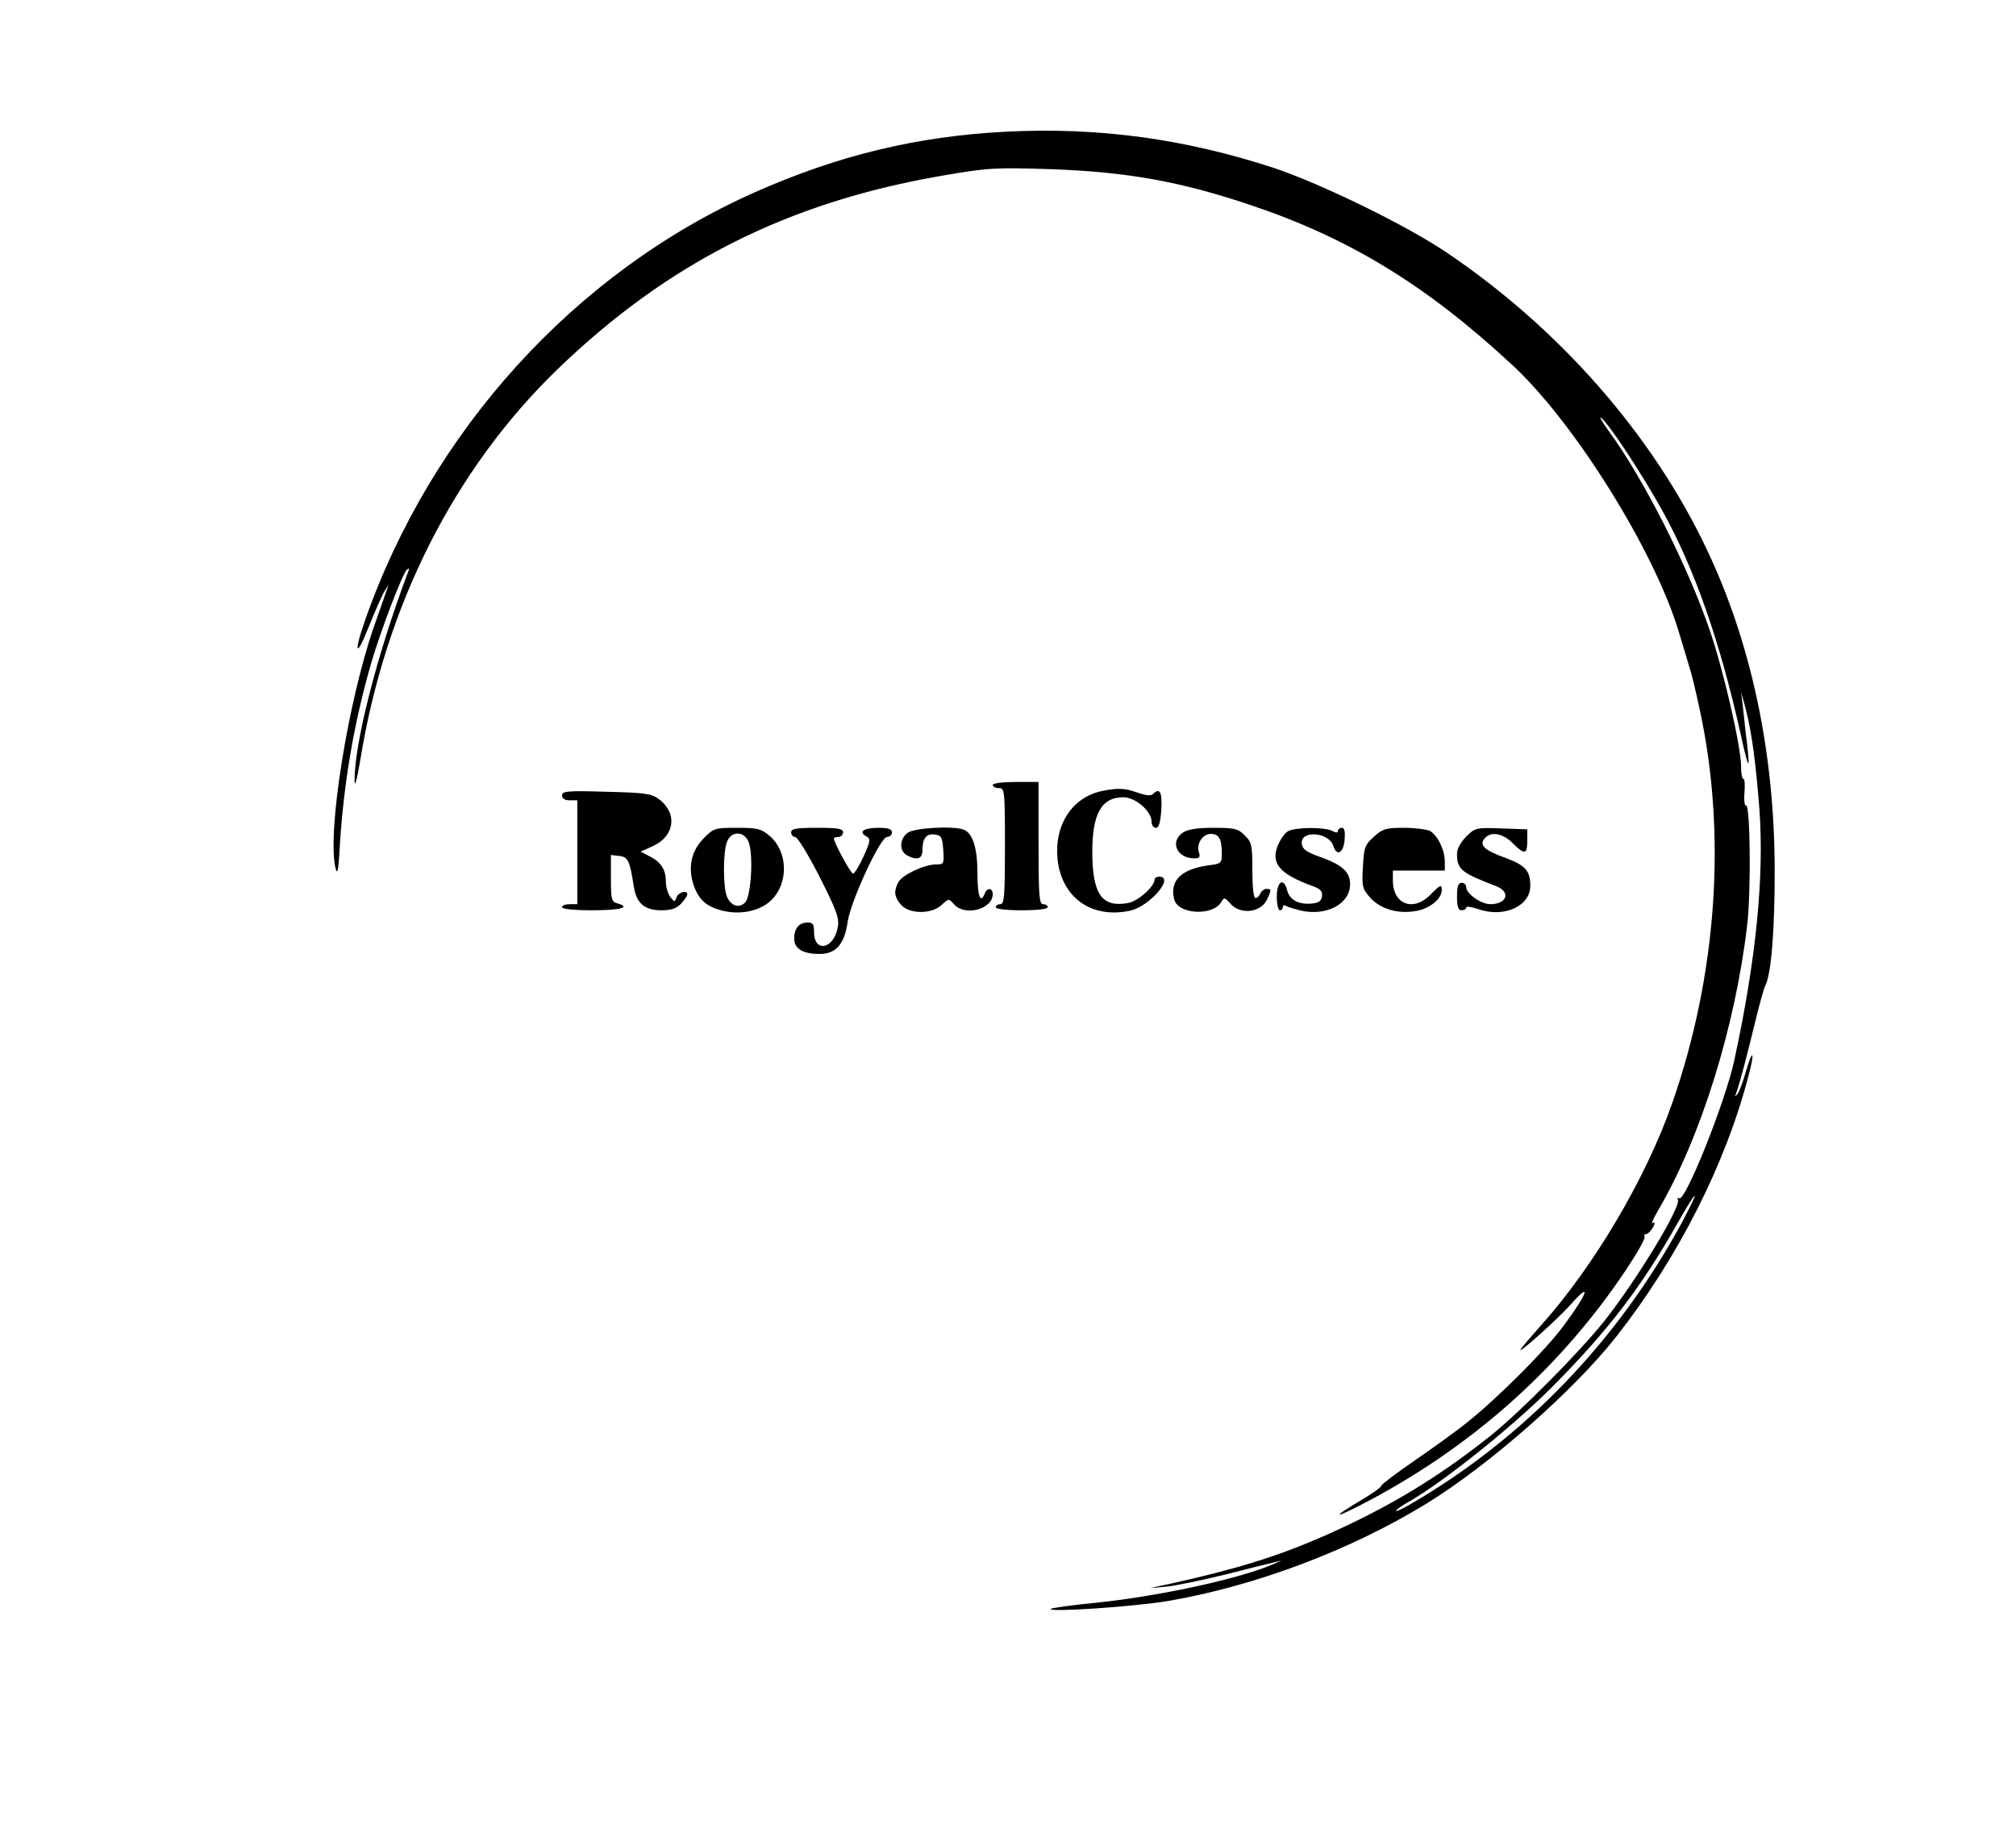
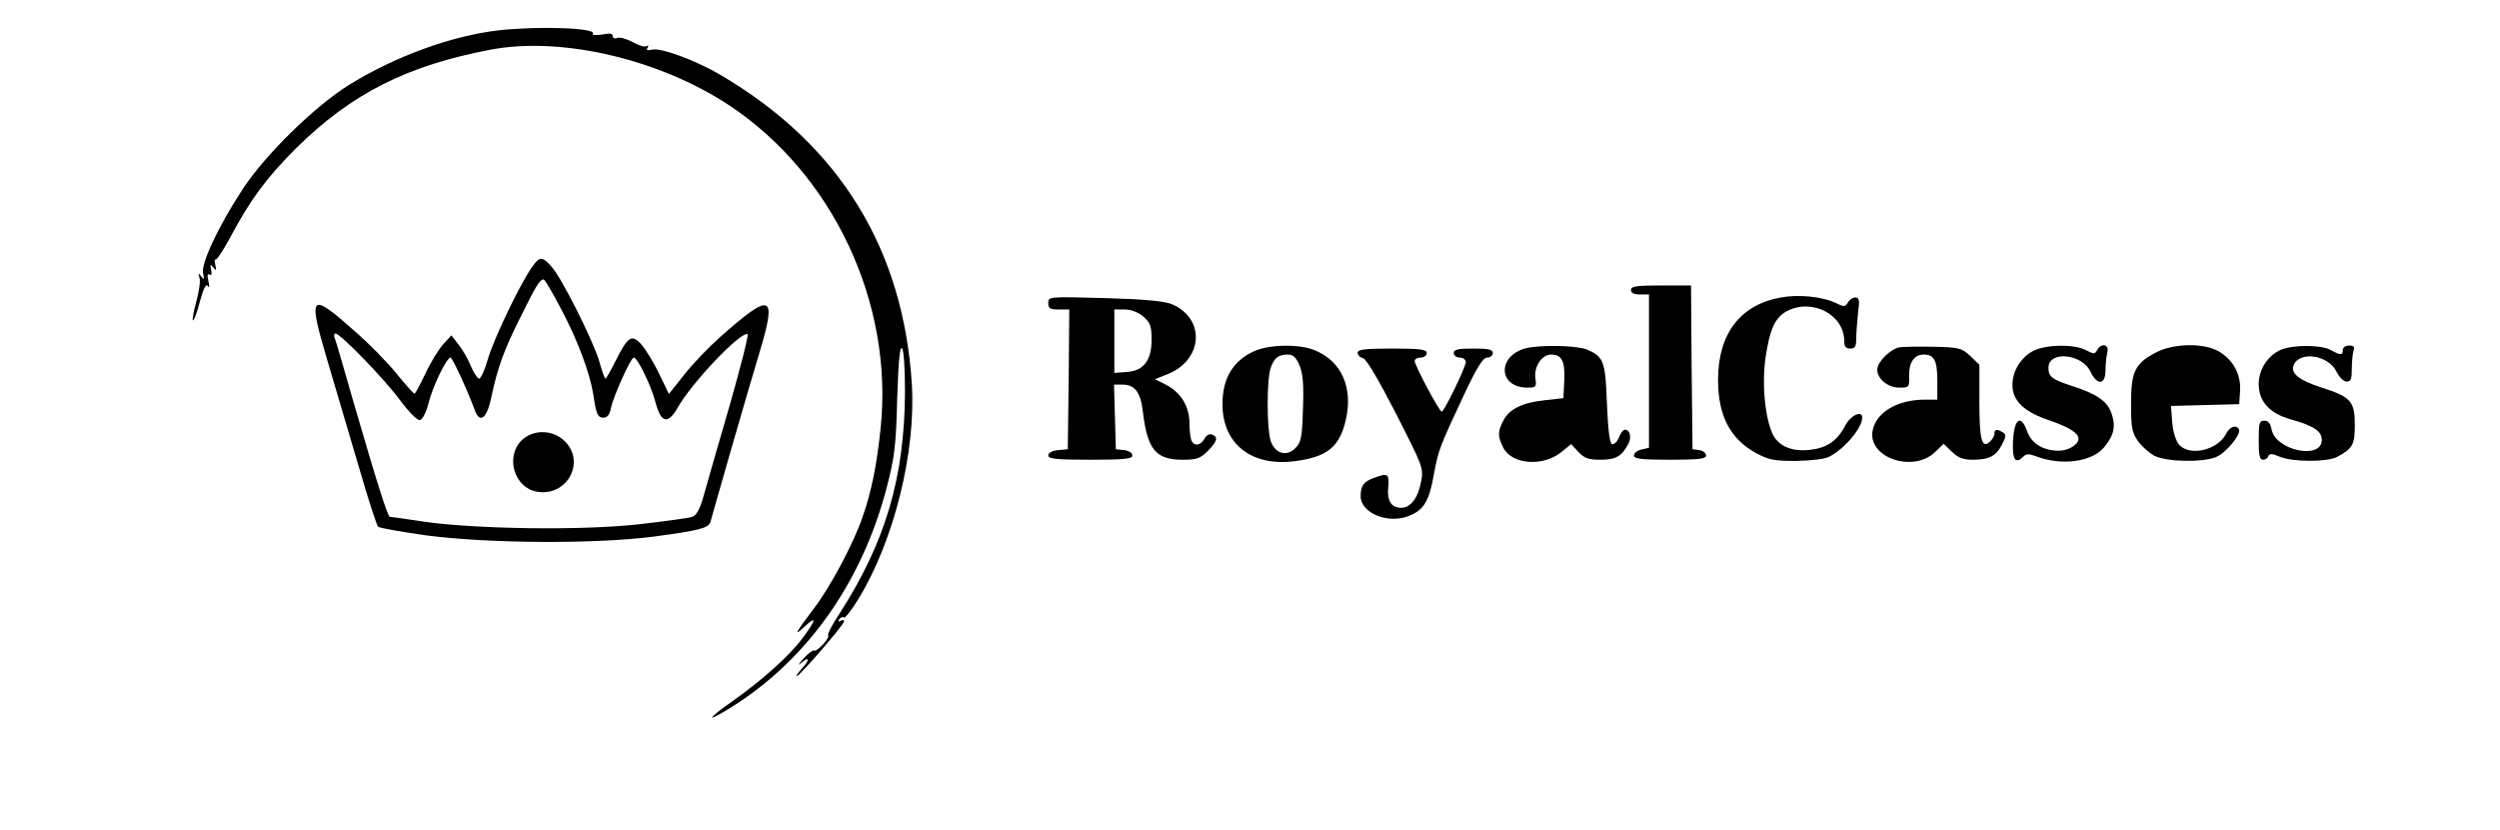
- <svg xmlns="http://www.w3.org/2000/svg" version="1.0" width="660pt" height="600pt" viewBox="0 0 660 600" preserveAspectRatio="xMidYMid meet">
-   <g transform="translate(0,600) scale(0.1,-0.1)" fill="#000000" stroke="none">
-     <path d="M3295 5569 c-294 -15 -553 -78 -825 -199 -587 -261 -1059 -781 -1276 -1404 -38 -109 -27 -121 14 -16 21 52 44 104 51 115 l13 20 -7 -20 c-4 -11 -23 -65 -42 -120 -84 -244 -152 -668 -125 -785 7 -28 10 -12 15 79 13 203 47 400 103 593 30 102 101 289 116 303 8 7 9 4 3 -10 -102 -271 -177 -567 -174 -684 1 -20 9 14 19 74 82 503 307 948 643 1274 363 351 756 549 1262 636 152 26 170 27 360 21 244 -9 420 -40 648 -117 321 -107 576 -262 857 -523 203 -187 465 -607 545 -871 15 -49 31 -103 36 -120 6 -16 21 -79 34 -140 88 -407 56 -866 -90 -1285 -86 -247 -257 -536 -431 -730 -27 -30 -56 -64 -64 -75 -23 -31 117 94 160 142 72 82 60 42 -21 -67 -56 -77 -215 -236 -314 -315 -38 -31 -118 -88 -176 -128 -58 -40 -106 -76 -107 -81 0 -5 -33 -28 -74 -52 -100 -60 -76 -55 41 7 343 184 624 437 835 753 36 54 63 102 60 107 -3 5 -1 9 5 9 6 0 15 10 22 21 8 15 8 19 0 15 -6 -4 1 14 17 41 140 238 253 602 292 935 13 109 10 399 -4 391 -4 -3 -7 15 -5 41 2 25 1 46 -3 46 -5 0 -8 18 -8 40 0 66 -57 313 -102 445 -73 214 -219 501 -332 655 -22 30 -32 49 -24 42 27 -22 130 -178 197 -298 109 -195 192 -434 260 -739 28 -129 33 -125 15 15 -1 13 -5 47 -8 75 l-6 50 15 -55 c20 -78 33 -175 45 -330 16 -220 -11 -492 -82 -820 -29 -136 -161 -466 -181 -453 -5 3 -7 1 -4 -4 13 -21 -137 -267 -241 -398 -84 -105 -276 -298 -372 -375 -176 -140 -336 -236 -549 -330 -152 -66 -280 -106 -501 -155 l-65 -14 55 5 c30 3 116 21 190 39 74 19 146 37 160 40 l25 6 -25 -11 c-107 -47 -367 -104 -573 -126 -83 -8 -154 -18 -157 -21 -11 -12 272 7 385 26 285 49 596 166 844 318 207 127 485 372 623 548 203 259 358 566 433 856 21 78 13 88 -9 12 -9 -32 -21 -65 -27 -73 -9 -12 -10 -11 -4 5 13 36 34 119 60 225 14 58 29 114 35 125 19 39 30 180 30 373 0 388 -77 749 -224 1057 -179 376 -483 721 -851 969 -132 89 -409 224 -564 276 -293 96 -575 134 -876 119z m2214 -3566 c-210 -390 -520 -712 -891 -927 -27 -16 -48 -25 -48 -22 0 3 21 18 48 33 117 69 333 242 463 372 183 184 293 328 410 535 29 52 55 93 57 91 2 -2 -16 -38 -39 -82z" />
-     <path d="M3250 3430 c0 -5 9 -10 20 -10 19 0 20 -7 20 -190 0 -162 -2 -190 -15 -190 -8 0 -15 -4 -15 -10 0 -6 35 -10 85 -10 50 0 85 4 85 10 0 6 -7 10 -15 10 -13 0 -15 29 -15 200 l0 200 -75 0 c-43 0 -75 -4 -75 -10z" />
-     <path d="M3610 3411 c-99 -20 -158 -109 -148 -222 13 -128 112 -198 239 -170 64 15 146 111 94 111 -8 0 -15 -4 -15 -9 0 -23 -54 -71 -86 -77 -85 -16 -117 27 -118 161 -1 130 29 185 102 185 39 0 92 -46 92 -79 0 -12 6 -21 14 -21 10 0 15 17 18 60 3 58 -5 73 -28 50 -6 -6 -24 -4 -49 5 -44 15 -62 16 -115 6z" />
-     <path d="M1840 3396 c0 -10 9 -16 25 -16 l25 0 0 -170 0 -170 -25 0 c-14 0 -25 -4 -25 -10 0 -6 40 -10 100 -10 92 0 128 10 80 23 -18 5 -20 14 -20 82 l0 76 27 -3 c29 -3 35 -16 48 -101 9 -54 35 -77 90 -77 33 0 50 6 65 22 11 12 20 25 20 30 0 15 -28 8 -35 -9 -6 -17 -7 -17 -21 1 -8 11 -14 33 -14 49 0 39 -15 64 -52 83 l-31 16 40 18 c72 32 82 108 20 154 -25 18 -45 21 -173 24 -127 4 -144 2 -144 -12z" />
-     <path d="M2305 3257 c-40 -40 -53 -92 -36 -149 16 -50 40 -74 91 -88 62 -17 129 -3 166 34 57 57 53 160 -7 210 -27 23 -40 26 -106 26 -72 0 -76 -1 -108 -33z m146 -14 c16 -41 8 -179 -12 -198 -20 -20 -48 -10 -60 22 -12 32 -12 145 1 177 14 37 57 36 71 -1z" />
-     <path d="M2590 3275 c0 -8 6 -15 13 -15 8 0 43 -58 80 -130 55 -109 65 -135 60 -164 -12 -73 -78 -87 -78 -17 0 25 -4 31 -20 31 -29 0 -45 -19 -45 -52 0 -34 28 -51 84 -51 53 0 81 33 91 105 10 68 107 278 129 278 9 0 16 7 16 15 0 11 -12 15 -44 15 -48 0 -67 -13 -40 -28 15 -8 14 -15 -9 -66 -14 -31 -30 -56 -34 -56 -8 0 -63 102 -63 115 0 3 7 5 15 5 8 0 15 7 15 15 0 12 -16 15 -85 15 -69 0 -85 -3 -85 -15z" />
-     <path d="M2972 3274 c-27 -19 -29 -60 -3 -74 34 -18 51 -12 51 18 0 38 13 54 41 50 21 -3 24 -9 27 -50 3 -47 2 -48 -25 -48 -39 -1 -109 -34 -122 -58 -15 -29 -14 -46 7 -72 26 -33 101 -34 134 -3 24 22 24 22 41 3 35 -41 127 -17 127 33 0 21 -19 22 -26 2 -14 -36 -24 -9 -24 65 0 84 -15 132 -45 144 -34 13 -160 6 -183 -10z" />
-     <path d="M3872 3274 c-43 -30 -19 -84 38 -84 17 0 20 4 15 20 -9 28 12 60 39 60 27 0 36 -17 36 -64 0 -32 -2 -34 -45 -39 -89 -13 -126 -50 -111 -111 12 -50 128 -56 155 -8 8 15 11 14 28 -5 32 -39 101 -31 121 12 15 33 15 35 -2 35 -8 0 -16 -7 -20 -15 -3 -8 -10 -15 -16 -15 -6 0 -10 35 -10 90 0 83 -2 93 -25 115 -21 22 -33 25 -102 25 -55 0 -85 -5 -101 -16z" />
-     <path d="M4217 3279 c-11 -6 -25 -27 -33 -45 -25 -60 4 -95 114 -135 25 -9 32 -17 30 -33 -2 -16 -11 -22 -35 -24 -41 -4 -71 12 -79 43 -11 44 -34 30 -34 -20 0 -25 5 -45 10 -45 6 0 10 5 10 11 0 5 5 7 11 3 6 -4 28 -10 48 -15 84 -19 161 22 161 86 0 41 -26 64 -99 90 -43 15 -57 25 -59 42 -7 46 88 40 103 -6 11 -36 33 -24 37 19 2 28 0 40 -9 40 -7 0 -13 -5 -13 -10 0 -7 -6 -7 -19 0 -25 13 -121 12 -144 -1z" />
-     <path d="M4498 3261 c-29 -26 -33 -35 -36 -98 -4 -66 -2 -72 24 -102 36 -39 95 -55 157 -42 42 10 77 40 77 67 0 20 -5 18 -38 -16 -56 -56 -122 -30 -122 47 l0 33 85 0 85 0 0 30 c0 38 -24 86 -49 100 -11 5 -49 10 -85 10 -58 0 -69 -3 -98 -29z" />
-     <path d="M4800 3261 c-18 -18 -30 -40 -30 -56 0 -51 13 -62 128 -106 49 -19 36 -59 -19 -59 -30 0 -79 34 -79 56 0 8 -7 14 -15 14 -11 0 -15 -12 -15 -45 0 -33 4 -45 15 -45 8 0 15 4 15 9 0 5 19 2 42 -6 83 -28 168 11 168 77 0 49 -16 67 -80 91 -70 25 -88 42 -70 64 20 24 59 18 92 -15 39 -39 48 -38 48 8 l0 37 -85 3 c-83 3 -86 2 -115 -27z" />
+ <svg xmlns="http://www.w3.org/2000/svg" version="1.0" width="832pt" height="276pt" viewBox="0 0 832 276" preserveAspectRatio="xMidYMid meet">
+   <g transform="translate(0,276) scale(0.1,-0.1)" fill="#000000" stroke="none">
+     <path d="M1660 2659 c-157 -18 -345 -87 -497 -181 -115 -71 -282 -235 -356 -349 -80 -122 -138 -246 -131 -278 5 -21 3 -23 -6 -11 -10 13 -11 12 -6 -4 4 -10 -1 -45 -10 -78 -9 -32 -14 -61 -12 -64 3 -3 14 25 23 61 12 45 21 62 27 53 5 -8 6 -2 2 16 -5 19 -3 27 4 22 6 -4 8 2 5 16 -4 19 -3 20 7 8 10 -12 11 -11 7 8 -3 13 -3 21 0 18 4 -3 25 29 49 73 68 128 122 200 220 298 185 182 369 275 649 328 235 44 560 -32 792 -185 346 -229 548 -658 505 -1074 -13 -125 -30 -209 -60 -296 -30 -88 -107 -232 -160 -302 -65 -86 -72 -99 -34 -64 43 40 40 24 -7 -39 -44 -59 -134 -139 -233 -209 -74 -52 -90 -71 -30 -36 267 157 459 421 544 747 27 104 31 140 35 296 4 125 9 175 16 168 6 -6 10 -65 10 -148 -2 -284 -65 -497 -218 -735 -24 -36 -41 -69 -38 -72 8 -8 -38 -57 -47 -51 -4 2 -20 -10 -36 -28 -16 -18 -19 -24 -6 -13 28 24 29 10 0 -21 -12 -13 -19 -23 -15 -23 9 0 157 171 157 182 0 5 -5 6 -12 2 -7 -4 -8 -3 -4 5 4 6 11 9 16 6 4 -3 27 27 50 65 117 194 189 484 176 709 -28 453 -241 798 -636 1031 -81 48 -200 92 -228 85 -17 -4 -22 -2 -16 6 4 7 3 9 -4 5 -6 -3 -27 3 -46 14 -20 11 -43 17 -51 14 -8 -4 -15 -1 -15 6 0 9 -11 10 -36 5 -21 -3 -34 -2 -30 3 12 19 -180 26 -314 11z" />
+     <path d="M1772 1872 c-39 -53 -130 -244 -148 -308 -10 -35 -23 -64 -29 -64 -5 0 -18 19 -28 43 -9 23 -28 55 -41 71 l-23 30 -27 -29 c-15 -17 -42 -60 -59 -97 -18 -37 -34 -68 -37 -68 -3 0 -31 31 -61 68 -31 38 -92 100 -137 139 -151 134 -158 126 -92 -97 27 -91 74 -250 105 -355 30 -104 59 -193 64 -198 4 -4 77 -17 162 -29 210 -27 556 -29 754 -4 150 20 183 28 190 48 2 7 31 110 65 228 34 118 79 273 101 345 56 188 36 194 -136 41 -37 -33 -90 -88 -117 -123 l-51 -64 -33 68 c-18 38 -45 81 -59 97 -32 35 -44 27 -86 -56 -16 -32 -31 -58 -33 -58 -3 0 -12 26 -21 58 -21 70 -126 280 -160 316 -30 33 -39 33 -63 -2z m97 -142 c56 -106 94 -210 106 -281 10 -68 15 -79 34 -79 13 0 21 10 25 32 8 39 66 168 76 168 13 0 59 -96 73 -151 18 -67 41 -72 73 -16 46 82 209 254 233 245 4 -2 -23 -109 -60 -238 -38 -129 -76 -264 -86 -299 -12 -44 -24 -66 -38 -71 -11 -4 -92 -15 -180 -25 -188 -21 -540 -16 -715 9 -58 9 -108 16 -112 16 -7 0 -43 113 -122 385 -30 105 -57 198 -61 208 -4 9 -3 17 2 17 16 0 162 -150 215 -222 30 -40 58 -68 66 -66 9 2 21 26 29 57 13 54 60 151 73 151 6 0 56 -108 80 -173 17 -49 41 -31 56 42 20 95 41 155 97 266 51 103 64 125 77 125 4 0 30 -45 59 -100z" />
+     <path d="M1736 1294 c-54 -55 -24 -156 50 -170 100 -19 165 96 95 167 -40 40 -106 41 -145 3z" />
+     <path d="M5430 1795 c0 -10 10 -15 30 -15 l30 0 0 -255 0 -255 -25 -6 c-14 -3 -25 -12 -25 -20 0 -11 24 -14 120 -14 97 0 120 3 120 14 0 8 -10 16 -22 18 l-23 3 -3 273 -2 272 -100 0 c-82 0 -100 -3 -100 -15z" />
+     <path d="M5929 1770 c-135 -24 -209 -121 -209 -274 0 -119 40 -196 125 -243 44 -24 61 -27 135 -27 49 1 96 6 110 14 51 26 110 96 110 130 0 26 -39 8 -57 -27 -26 -50 -61 -74 -117 -80 -57 -7 -102 11 -122 48 -27 52 -39 169 -26 258 14 96 32 135 72 156 84 43 190 -12 190 -100 0 -18 5 -25 20 -25 16 0 20 7 20 33 0 17 3 56 6 85 6 43 4 52 -9 52 -9 0 -20 -8 -25 -17 -9 -15 -12 -15 -43 0 -44 20 -121 28 -180 17z" />
+     <path d="M3490 1751 c0 -17 6 -21 35 -21 l35 0 -2 -232 -3 -233 -32 -3 c-21 -2 -33 -9 -33 -18 0 -11 25 -14 140 -14 115 0 140 3 140 14 0 9 -12 16 -27 18 l-28 3 -3 108 -3 107 29 0 c40 0 60 -26 67 -90 15 -126 43 -160 132 -160 47 0 59 4 84 29 32 33 36 46 14 55 -9 3 -19 -3 -25 -14 -13 -24 -36 -26 -44 -4 -3 9 -6 34 -6 57 0 54 -29 101 -77 126 l-38 19 43 17 c118 48 126 185 13 233 -26 10 -88 16 -223 20 -187 5 -188 5 -188 -17z m316 -44 c23 -20 28 -32 28 -75 1 -70 -26 -106 -82 -110 l-42 -3 0 105 0 106 34 0 c22 0 45 -9 62 -23z" />
+     <path d="M4175 1591 c-70 -32 -105 -90 -105 -176 0 -132 96 -208 239 -190 110 14 151 47 172 139 24 107 -15 194 -103 230 -51 22 -153 20 -203 -3z m152 -48 c11 -28 14 -64 11 -145 -3 -94 -6 -110 -25 -129 -29 -30 -67 -19 -82 22 -14 41 -14 209 0 246 12 33 26 43 57 43 17 0 27 -9 39 -37z" />
+     <path d="M5076 1600 c-93 -28 -86 -130 9 -130 29 0 31 2 27 30 -6 39 21 80 52 80 36 0 47 -22 44 -87 l-3 -58 -62 -7 c-75 -8 -118 -29 -138 -68 -19 -36 -19 -53 0 -90 29 -57 135 -64 195 -13 l31 25 24 -26 c20 -21 33 -26 74 -26 50 0 70 11 92 52 12 22 6 48 -11 48 -6 0 -15 -12 -20 -26 -6 -14 -16 -24 -23 -22 -8 3 -13 44 -17 135 -5 142 -11 156 -67 180 -36 14 -161 16 -207 3z" />
+     <path d="M6323 1604 c-31 -7 -73 -49 -73 -74 0 -31 35 -60 74 -60 32 0 33 1 32 39 -1 44 17 71 48 71 36 0 46 -20 46 -87 l0 -63 -41 0 c-91 0 -161 -41 -174 -101 -20 -92 136 -145 209 -72 l27 26 27 -26 c22 -21 38 -27 71 -27 53 0 77 12 97 52 13 25 14 32 2 39 -19 12 -28 11 -28 -5 0 -7 -7 -19 -16 -27 -26 -22 -34 7 -34 137 l0 120 -30 29 c-29 27 -36 29 -123 31 -50 1 -102 0 -114 -2z" />
+     <path d="M6771 1593 c-42 -21 -71 -67 -71 -114 0 -53 39 -90 123 -118 64 -22 97 -42 97 -61 0 -20 -34 -40 -66 -40 -51 0 -91 24 -105 65 -21 58 -43 42 -47 -33 -3 -63 8 -78 35 -51 9 9 19 9 40 1 86 -33 186 -20 228 29 33 40 40 70 25 113 -13 40 -49 65 -130 91 -68 22 -80 31 -80 61 0 58 112 47 140 -13 22 -47 50 -44 50 5 0 20 3 47 6 60 7 26 -20 32 -34 7 -7 -14 -11 -14 -38 0 -38 20 -130 19 -173 -2z" />
+     <path d="M7180 1588 c-72 -37 -85 -64 -85 -171 0 -80 3 -96 23 -125 13 -18 38 -40 55 -49 40 -20 159 -23 205 -4 34 14 85 77 76 93 -10 16 -31 8 -44 -18 -29 -53 -120 -73 -155 -34 -11 13 -20 41 -23 75 l-4 54 113 3 114 3 3 45 c3 54 -22 101 -70 130 -48 29 -149 28 -208 -2z" />
+     <path d="M7594 1596 c-44 -19 -74 -66 -74 -114 0 -58 36 -98 108 -118 75 -21 102 -39 102 -68 0 -67 -152 -36 -167 34 -4 21 -11 30 -24 30 -17 0 -19 -8 -19 -65 0 -49 3 -65 14 -65 8 0 16 5 18 12 3 9 13 9 38 -2 43 -18 157 -18 190 -1 53 28 60 41 60 107 0 78 -13 93 -110 124 -75 24 -104 47 -94 74 19 49 116 35 143 -21 9 -18 24 -33 34 -33 14 0 17 9 17 44 0 24 3 51 6 60 4 12 0 16 -15 16 -12 0 -21 -6 -21 -15 0 -18 -8 -18 -40 0 -32 18 -125 18 -166 1z" />
+     <path d="M4520 1586 c0 -7 8 -16 18 -18 11 -3 52 -72 110 -185 90 -177 92 -181 83 -227 -10 -54 -35 -86 -66 -86 -33 0 -48 24 -43 70 4 44 -2 47 -49 29 -33 -12 -43 -26 -43 -60 0 -57 93 -95 163 -65 48 19 66 51 81 138 15 81 19 91 101 266 43 91 63 122 76 122 11 0 19 7 19 15 0 12 -14 15 -65 15 -51 0 -65 -3 -65 -15 0 -8 9 -15 20 -15 11 0 20 -7 20 -15 0 -17 -72 -165 -80 -165 -8 0 -90 154 -90 169 0 6 9 11 20 11 11 0 20 7 20 15 0 12 -19 15 -115 15 -91 0 -115 -3 -115 -14z" />
  </g>
</svg>
